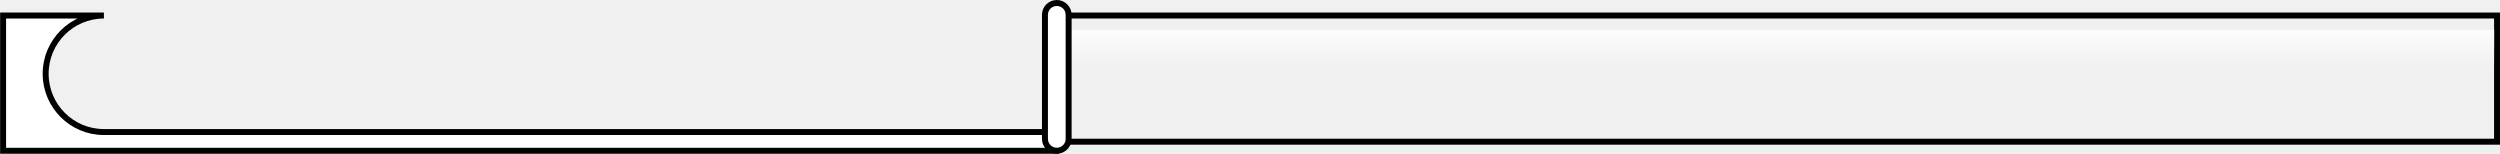
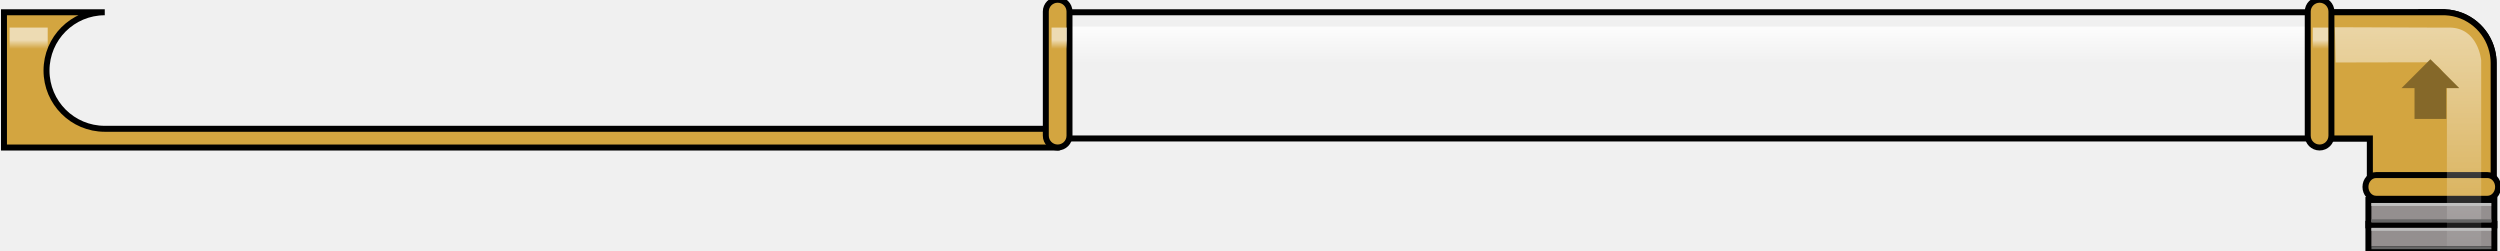
- <svg xmlns="http://www.w3.org/2000/svg" version="1.1" id="Layer_1" x="0px" y="0px" width="419.25px" height="25.75px" viewBox="0 0 419.25 25.75" enable-background="new 0 0 419.25 25.75" xml:space="preserve">
+ <svg xmlns="http://www.w3.org/2000/svg" version="1.1" id="Layer_1" x="0px" y="0px" width="419.25px" height="41.953px" viewBox="0 0.044 419.25 41.953" enable-background="new 0 0.044 419.25 41.953" xml:space="preserve">
  <g>
-     <path fill="#FFFFFF" stroke="#000000" stroke-miterlimit="10" d="M17.424,2.604c-5.395,0-9.768,4.374-9.768,9.769   c0,5.396,4.373,9.77,9.768,9.77h159.645v3.139H0.521V2.604H17.424z" />
-     <rect x="177.068" y="2.604" fill="none" stroke="#000000" stroke-miterlimit="10" width="241.689" height="21.159" />
-     <linearGradient id="SVGID_1_" gradientUnits="userSpaceOnUse" x1="121.605" y1="-9.999" x2="121.605" y2="38.256" gradientTransform="matrix(-1 0 0 1 419.2793 0)">
+     <g>
+       <path fill="#D3A540" stroke="#000000" stroke-miterlimit="10" d="M0.667,2.104v22.679h176.547v-3.14H17.569    c-5.396,0-9.769-4.373-9.769-9.771c0-5.396,4.373-9.769,9.769-9.769H0.667L0.667,2.104z" />
+       <g>
+         <path fill="none" stroke="#000000" stroke-miterlimit="10" d="M409.678,2.084h-3.742c-0.131,0-0.258,0.014-0.387,0.02h4.516     C409.936,2.098,409.809,2.084,409.678,2.084z" />
+         <path fill="none" stroke="#000000" stroke-miterlimit="10" d="M397.432,41.834h20.75V10.588c0-0.695-0.092-1.367-0.25-2.015     c-0.877-3.601-4.039-6.297-7.867-6.47h-4.516H177.213v21.16h220.218V41.834z" />
+         <path fill="#D3A540" stroke="#000000" stroke-miterlimit="10" d="M410.064,2.104h-4.516h-17.451v21.16h9.334v8.07h20.75V10.588     c0-0.695-0.092-1.367-0.25-2.015C417.055,4.973,413.893,2.276,410.064,2.104z" />
+       </g>
+       <linearGradient id="SVGID_1_" gradientUnits="userSpaceOnUse" x1="416.839" y1="754.499" x2="416.839" y2="802.755" gradientTransform="matrix(-1 0 0 1 699.0781 -765)">
+         <stop offset="0.285" style="stop-color:#FFFFFF" />
+         <stop offset="0.44" style="stop-color:#FFFFFF;stop-opacity:0" />
+       </linearGradient>
+       <rect x="177.213" y="4.499" fill="url(#SVGID_1_)" width="210.052" height="8.183" />
+       <path fill="#D3A540" stroke="#000000" stroke-miterlimit="10" d="M175.383,1.984c0-1.096,0.889-1.984,1.986-1.984l0,0    c1.096,0,1.986,0.889,1.986,1.984v20.809c0,1.098-0.89,1.986-1.986,1.986l0,0c-1.098,0-1.986-0.891-1.986-1.986V1.984z" />
+       <path fill="#D3A540" stroke="#000000" stroke-miterlimit="10" d="M387.008,1.984c0-1.096,0.889-1.984,1.986-1.984l0,0    c1.096,0,1.986,0.889,1.986,1.984v20.809c0,1.098-0.889,1.986-1.986,1.986l0,0c-1.098,0-1.986-0.891-1.986-1.986V1.984z" />
+       <path fill="#D3A540" stroke="#000000" stroke-miterlimit="10" d="M417.15,29.403c0.984,0,1.781,0.89,1.781,1.986l0,0    c0,1.096-0.797,1.986-1.781,1.986h-18.68c-0.984,0-1.783-0.89-1.783-1.986l0,0c0-1.098,0.801-1.986,1.783-1.986H417.15z" />
+       <rect x="397.182" y="37.584" fill="#948F8F" stroke="#000000" stroke-miterlimit="10" width="21.125" height="4.25" />
+       <rect x="397.182" y="33.584" fill="#948F8F" stroke="#000000" stroke-miterlimit="10" width="21.125" height="4.25" />
+       <linearGradient id="SVGID_2_" gradientUnits="userSpaceOnUse" x1="403.827" y1="-63.613" x2="403.827" y2="155.881">
+         <stop offset="0.285" style="stop-color:#FFFFFF" />
+         <stop offset="0.505" style="stop-color:#FFFFFF;stop-opacity:0" />
+       </linearGradient>
+       <path opacity="0.6" fill="url(#SVGID_2_)" d="M410.744,4.668h-3.396l-14.666-0.053h-1.125l0.125,5.906l15.031-0.031    c4,0,3.635,5.14,3.635,5.14l0,0v26.204h5.75V10.168C416.098,10.168,415.619,4.668,410.744,4.668z" />
+     </g>
+     <rect x="397.682" y="34.084" fill="#BFBFBF" width="20.084" height="0.5" />
+     <rect x="397.713" y="36.823" fill="#666666" width="20.084" height="0.5" />
+     <rect x="397.691" y="41.334" fill="#666666" width="20.115" height="0.5" />
+     <rect x="397.682" y="38.251" fill="#BFBFBF" width="20.115" height="0.5" />
+     <linearGradient id="SVGID_3_" gradientUnits="userSpaceOnUse" x1="389.14" y1="4.834" x2="389.14" y2="11.585">
      <stop offset="0.285" style="stop-color:#FFFFFF" />
-       <stop offset="0.44" style="stop-color:#FFFFFF;stop-opacity:0" />
+       <stop offset="0.505" style="stop-color:#FFFFFF;stop-opacity:0" />
    </linearGradient>
-     <rect x="177.068" y="5" fill="url(#SVGID_1_)" width="241.211" height="8.183" />
-     <path fill="#FFFFFF" stroke="#000000" stroke-miterlimit="10" d="M175.238,23.294c0,1.097,0.889,1.986,1.986,1.986l0,0   c1.098,0,1.986-0.89,1.986-1.986V2.486c0-1.097-0.889-1.985-1.986-1.985l0,0c-1.098,0-1.986,0.889-1.986,1.985V23.294z" />
+     <rect x="387.848" y="4.668" opacity="0.6" fill="url(#SVGID_3_)" width="2.584" height="5.916" />
+     <linearGradient id="SVGID_4_" gradientUnits="userSpaceOnUse" x1="177.64" y1="4.834" x2="177.64" y2="11.585">
+       <stop offset="0.285" style="stop-color:#FFFFFF" />
+       <stop offset="0.505" style="stop-color:#FFFFFF;stop-opacity:0" />
+     </linearGradient>
+     <rect x="176.348" y="4.668" opacity="0.6" fill="url(#SVGID_4_)" width="2.584" height="5.916" />
+     <linearGradient id="SVGID_5_" gradientUnits="userSpaceOnUse" x1="4.805" y1="4.834" x2="4.805" y2="11.585">
+       <stop offset="0.285" style="stop-color:#FFFFFF" />
+       <stop offset="0.505" style="stop-color:#FFFFFF;stop-opacity:0" />
+     </linearGradient>
+     <rect x="1.61" y="4.668" opacity="0.6" fill="url(#SVGID_5_)" width="6.391" height="5.916" />
+     <polygon fill="#856829" points="404.914,14.828 404.914,19.994 410.246,19.994 410.246,14.829 412.43,14.828 407.58,9.979    402.73,14.828  " />
  </g>
</svg>
